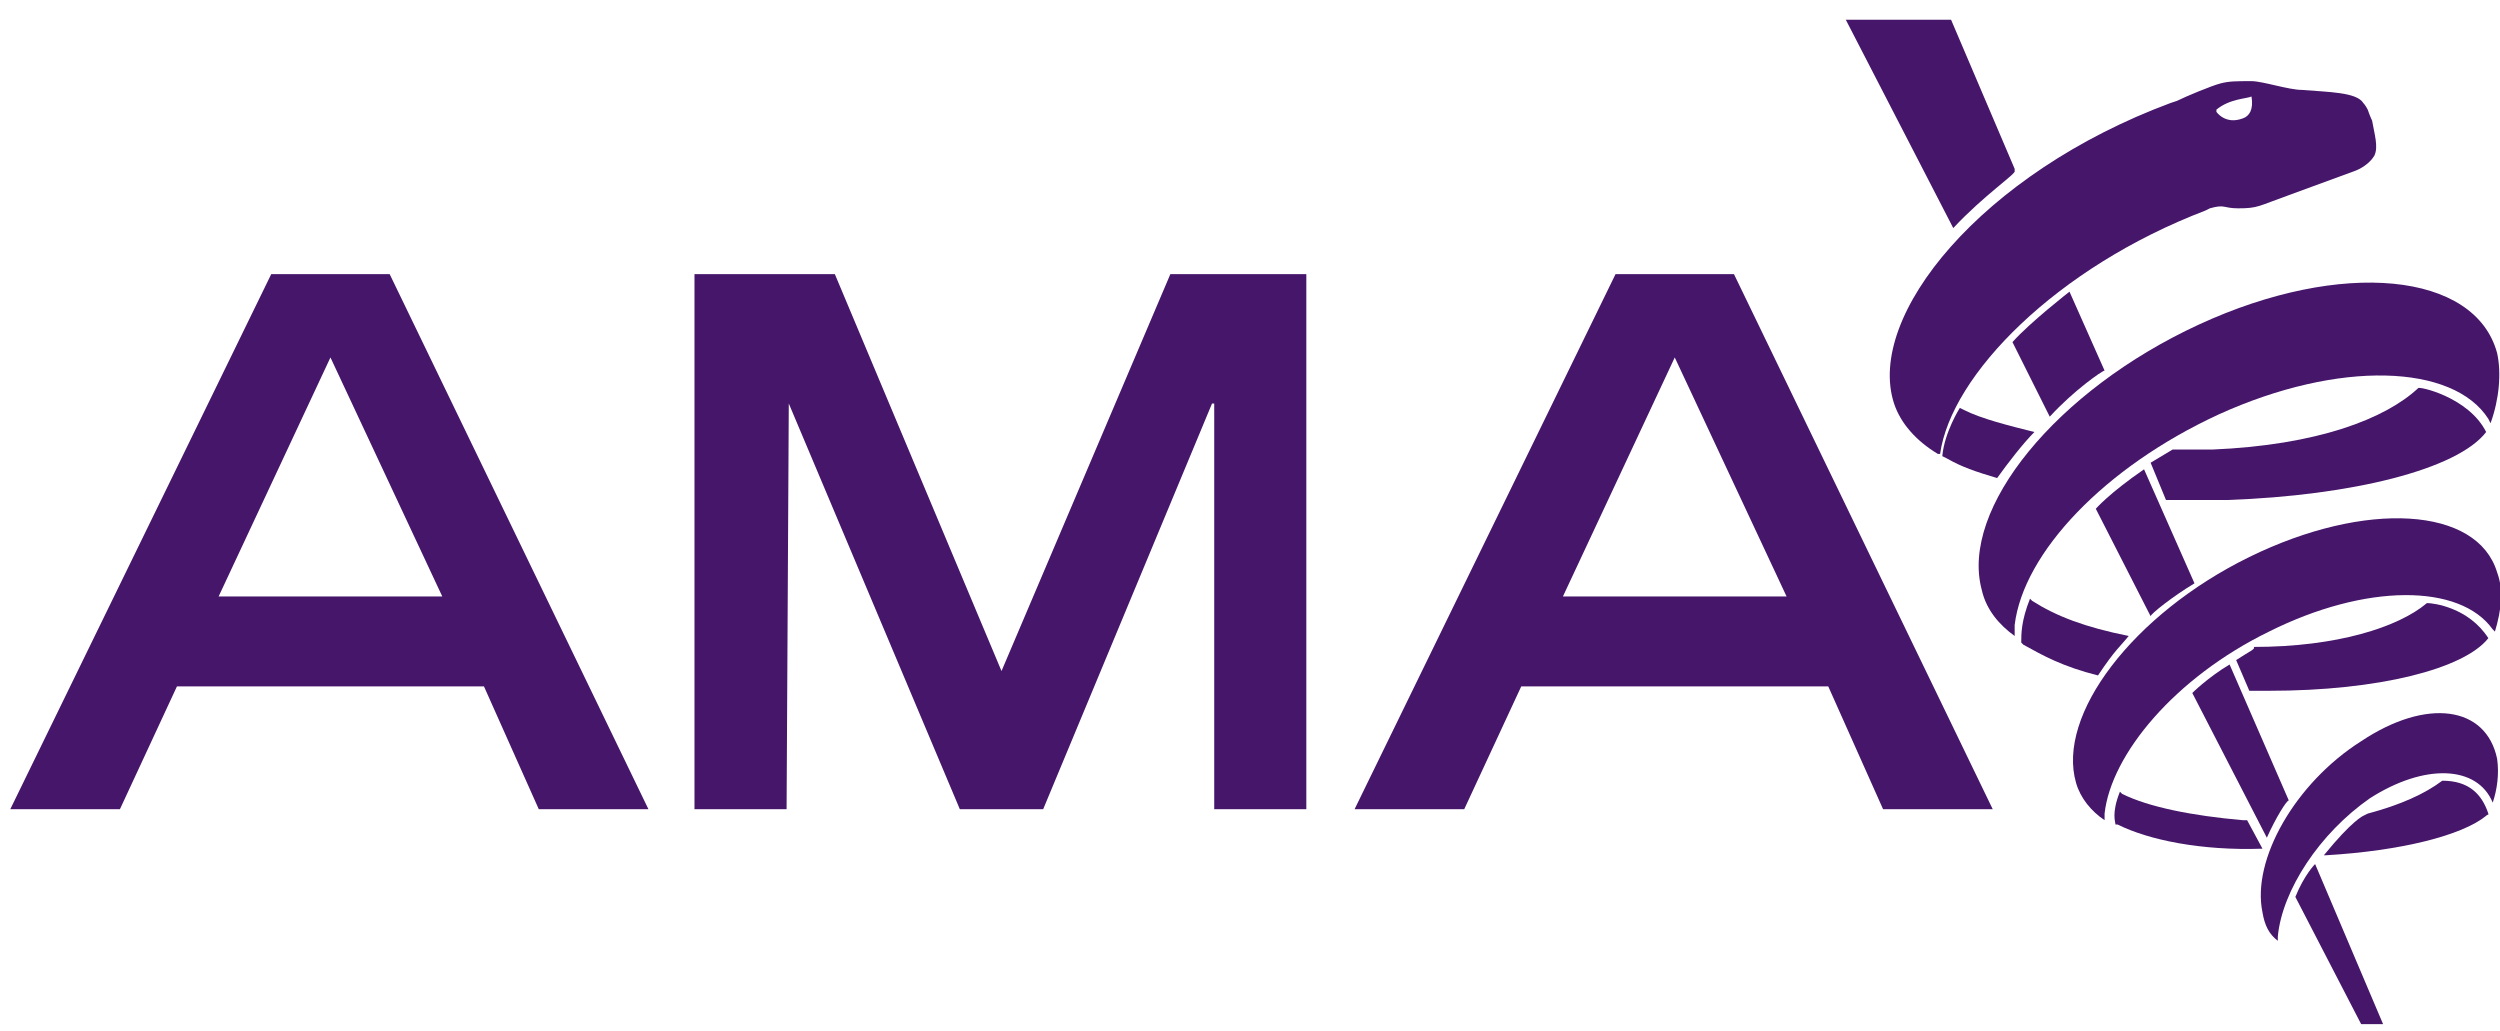
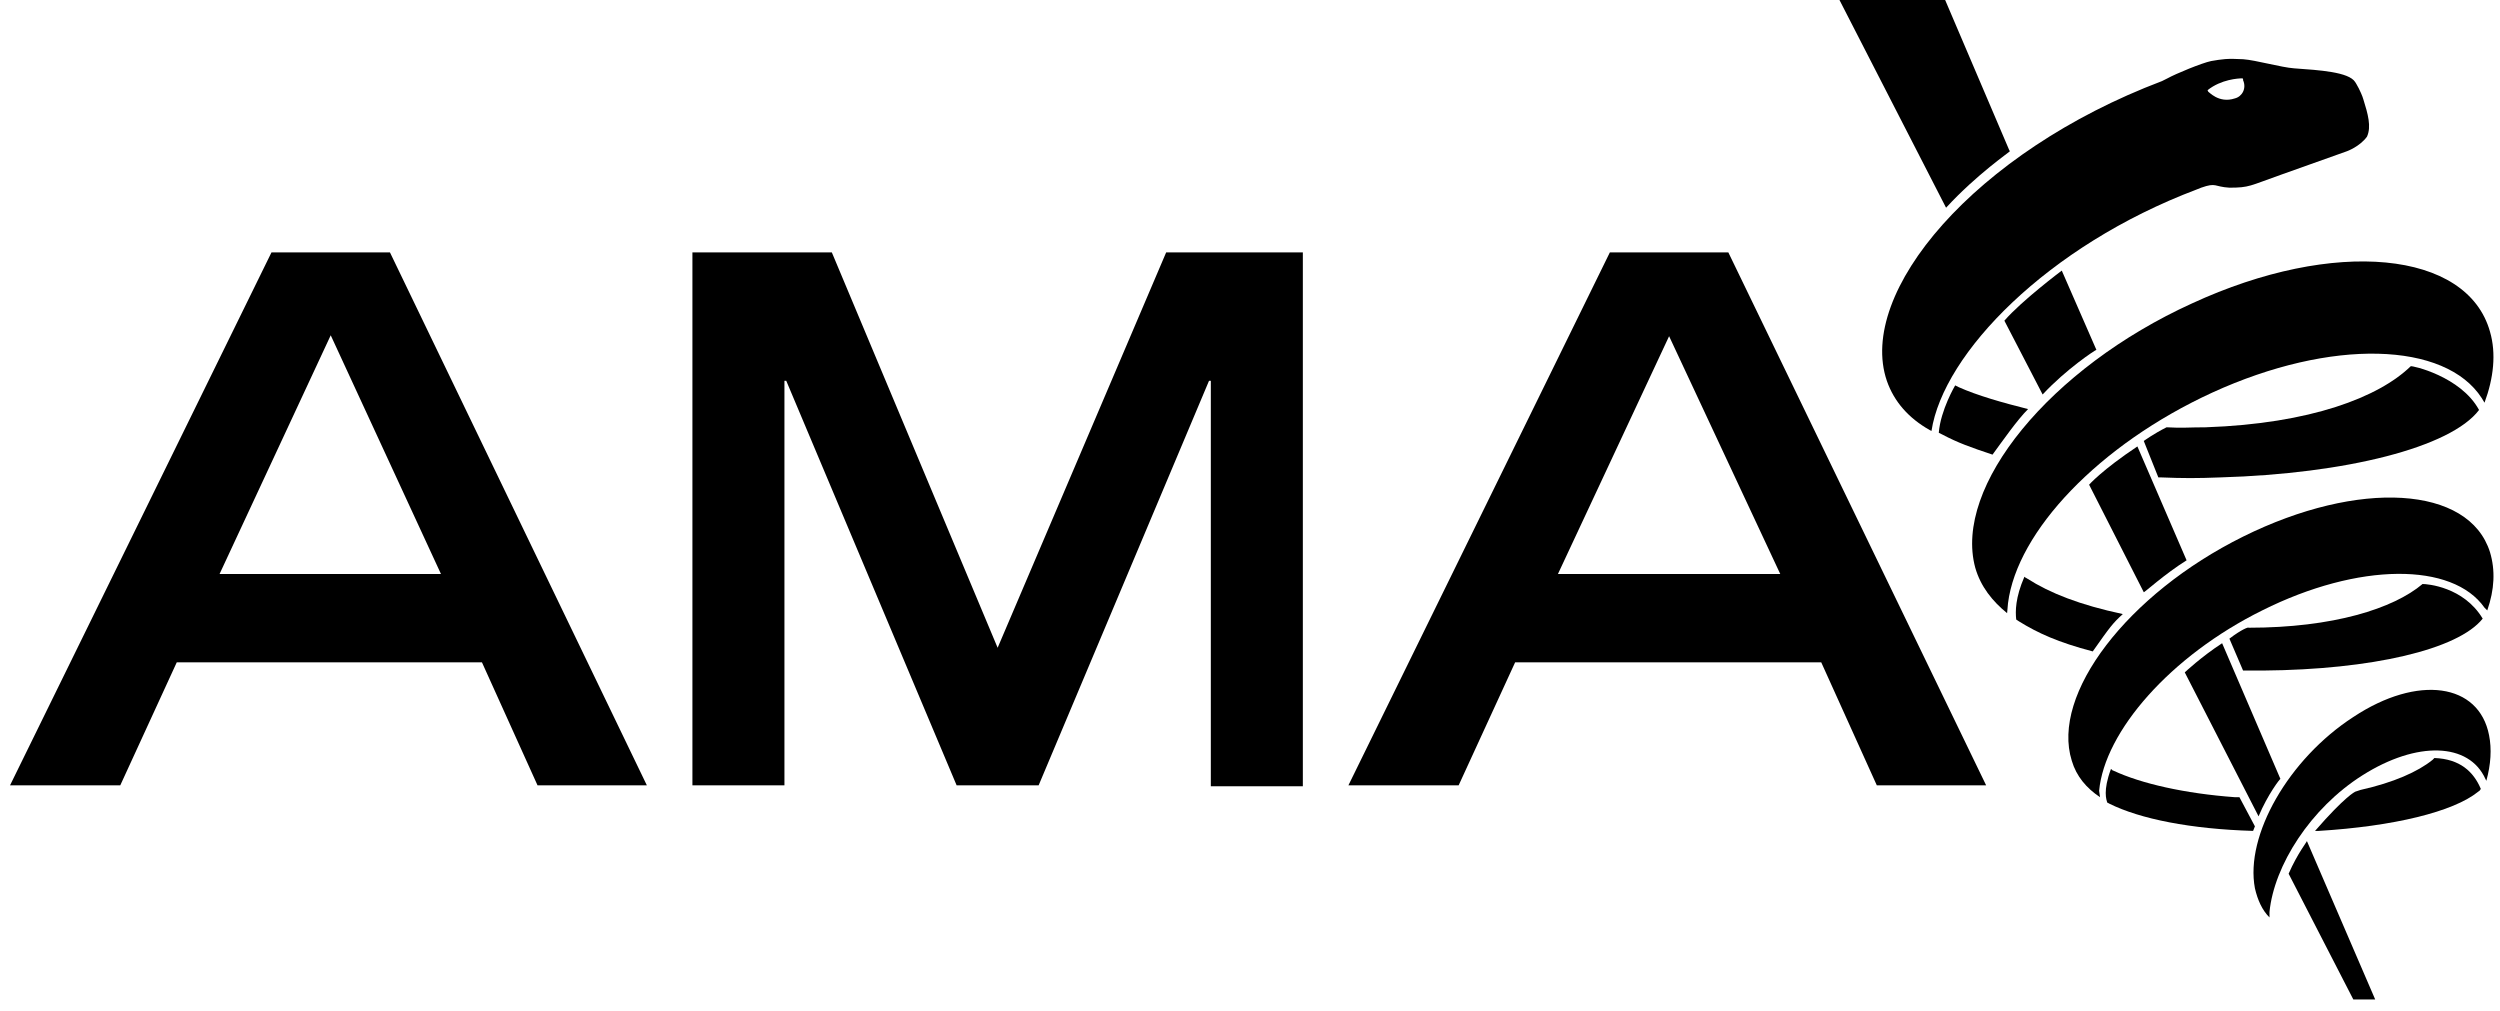
- <svg xmlns="http://www.w3.org/2000/svg" version="1.1" id="Layer_1" x="0px" y="0px" viewBox="0 0 114 47" xml:space="preserve" width="114" height="47">
-   <defs id="defs74" />
-   <style type="text/css" id="style3">
- 	.st0{enable-background:new    ;}
- 	.st1{fill:none;stroke:#46166B;stroke-miterlimit:10;}
- 	.st2{fill:#46166B;}
- </style>
-   <g id="AMA_logo_xA0_Image_1_" transform="translate(-30.33144,-37)" />
-   <g id="AMA_Wire_xAE_" transform="translate(-30.33144,-42.1)">
-     <g id="g10" />
-     <g id="g28">
-       <g id="g30">
-         <path class="st2" d="m 130.4,68.7 -2.3,-5.2 c -1.6,1.1 -2.2,1.8 -2.2,1.8 l 2.5,4.9 c 0,-0.1 1,-0.9 2,-1.5 z" id="path32" style="fill:#46166b" />
-         <path class="st2" d="m 123.8,61.1 -1.7,-3.4 c 0.8,-0.9 2.6,-2.3 2.6,-2.3 l 1.6,3.6 c -0.1,0 -1.4,0.9 -2.5,2.1 z" id="path34" style="fill:#46166b" />
-         <path class="st2" d="m 119.4,52.5 -4.9,-9.5 4.8,0 2.9,6.8 0,0.1 c 0.1,0.1 -1.4,1.1 -2.8,2.6 z" id="path36" style="fill:#46166b" />
-         <path class="st2" d="m 133.7,80.3 -3.4,-6.6 c 0,0 0.7,-0.7 1.7,-1.3 l 2.7,6.2 c -0.1,0 -0.6,0.8 -1,1.7 z" id="path38" style="fill:#46166b" />
-         <path class="st2" d="m 135,83 3,5.8 1,0 -3.1,-7.3 c 0,0 -0.5,0.5 -0.9,1.5 z" id="path40" style="fill:#46166b" />
-       </g>
-       <path class="st2" d="m 141.7,77.7 c -0.1,0.1 0,0 0,0 -0.8,0.6 -1.9,1.1 -3.4,1.5 l -0.2,0.1 c 0,0 -0.5,0.2 -1.8,1.8 0.1,0 0.1,0 0.1,0 3.4,-0.2 6.2,-0.9 7.3,-1.8 0.1,-0.1 0.1,0 0.1,-0.1 -0.3,-0.9 -0.9,-1.5 -2.1,-1.5 z" id="path42" style="fill:#46166b" />
-       <path class="st2" d="m 143.7,61.8 c -1.3,1.7 -6.1,2.9 -11.8,3.1 -1.1,0 -1.7,0 -2.7,0 l -0.1,0 -0.7,-1.7 c 0,0 0.5,-0.3 1,-0.6 0.7,0 1.1,0 1.8,0 4.8,-0.2 7.9,-1.4 9.4,-2.8 0,-0.1 2.3,0.4 3.1,2 z" id="path44" style="fill:#46166b" />
-       <path class="st2" d="m 123.1,61.8 c -1.2,-0.3 -2.4,-0.6 -3.2,-1 l -0.2,-0.1 c 0,0 -0.7,1.1 -0.8,2.2 l 0.2,0.1 c 0.7,0.4 1.3,0.6 2.3,0.9 0.5,-0.7 1.2,-1.6 1.7,-2.1 z" id="path46" style="fill:#46166b" />
-       <path class="st2" d="m 133.5,80.8 -0.7,-1.3 c -0.1,0 -0.1,0 -0.2,0 -2.3,-0.2 -4.3,-0.6 -5.5,-1.2 -0.1,-0.1 0,0 -0.1,-0.1 -0.4,1 -0.2,1.4 -0.2,1.5 0,0 -0.1,0 0.1,0 1.4,0.7 3.8,1.2 6.6,1.1 l 0,0 z" id="path48" style="fill:#46166b" />
-       <path class="st2" d="m 132.3,72.2 0.6,1.4 c 0.3,0 0.6,0 0.9,0 5,0 8.9,-1 10,-2.4 -0.9,-1.4 -2.5,-1.6 -2.8,-1.6 -1.3,1.1 -4.1,2 -7.9,2 0.1,0.1 -0.2,0.2 -0.8,0.6 z" id="path50" style="fill:#46166b" />
-       <path class="st2" d="m 127.4,71.1 c -2,-0.4 -3.3,-0.9 -4.4,-1.6 -0.1,-0.1 0,0 -0.1,-0.1 -0.4,1 -0.4,1.6 -0.4,2 0.1,0.1 0,0 0.1,0.1 0.9,0.5 1.8,1 3.4,1.4 0.8,-1.2 1,-1.3 1.4,-1.8 z" id="path52" style="fill:#46166b" />
-       <path class="st2" d="m 122.2,70.6 c 0.4,-3.3 4.1,-7.2 9.3,-9.6 5.5,-2.5 10.7,-2.3 12.3,0.2 l 0.1,0.2 c 0.4,-1.1 0.5,-2.3 0.3,-3.2 -1,-3.7 -7.1,-4.3 -13.6,-1.3 -6.5,3 -10.9,8.4 -9.9,12.1 0.2,0.9 0.8,1.6 1.5,2.1 l 0,-0.5 z" id="path54" style="fill:#46166b" />
-       <path class="st2" d="m 144,70.8 0.1,0.1 c 0.3,-1 0.4,-1.9 0.1,-2.7 -0.9,-3 -6,-3.3 -11.3,-0.7 -5.3,2.6 -8.8,7.2 -7.9,10.3 0.2,0.7 0.7,1.3 1.3,1.7 l 0,-0.3 c 0.3,-2.7 3.2,-6.2 7.5,-8.3 4.4,-2.2 8.7,-2.2 10.2,-0.1 z" id="path56" style="fill:#46166b" />
-       <path class="st2" d="m 144,78.7 0,0 c 0.2,-0.6 0.3,-1.3 0.2,-2 -0.5,-2.4 -3.2,-2.8 -6.2,-0.8 -3,1.9 -5,5.4 -4.5,7.8 0.1,0.6 0.3,1 0.7,1.3 l 0,-0.2 c 0.2,-2.1 1.9,-4.7 4.2,-6.3 2.5,-1.6 4.9,-1.5 5.6,0.2 z" id="path58" style="fill:#46166b" />
-       <g id="g60">
-         <g id="g62">
-           <path class="st2" d="m 138.5,47.6 c 0,0 -0.1,-0.2 -0.2,-0.5 -0.1,-0.2 -0.2,-0.3 -0.2,-0.3 -0.3,-0.5 -1.6,-0.5 -2.8,-0.6 -0.6,0 -1.8,-0.4 -2.3,-0.4 -0.7,0 -1,0 -1.4,0.1 -0.4,0.1 -1.6,0.6 -2,0.8 l -0.3,0.1 c -8.6,3.2 -13.9,9.7 -12.6,13.7 0.3,0.9 1,1.7 2,2.3 l 0.1,0 c 0.5,-3.6 5.3,-8.5 12.1,-11.1 l 0.2,-0.1 c 0.7,-0.2 0.6,0 1.3,0 0.9,0 0.9,-0.1 2.3,-0.6 l 3,-1.1 c 0,0 0.6,-0.2 0.9,-0.7 0.2,-0.4 0,-1 -0.1,-1.6 z m -5.9,-0.1 c -0.8,0.3 -1.2,-0.3 -1.2,-0.3 l 0,-0.1 c 0.6,-0.5 1.4,-0.5 1.6,-0.6 l 0,0 0,0 c 0.1,0.6 -0.1,0.9 -0.4,1 z" id="path64" style="fill:#46166b" />
-         </g>
-       </g>
-       <path class="st2" d="m 42.7,54.6 5.4,0 11.8,24.4 -5,0 -2.5,-5.6 -14,0 -2.6,5.6 -5,0 11.9,-24.4 z m 7.8,14.7 -5.1,-10.9 -5.1,10.9 10.2,0 z" id="path66" style="fill:#46166b" />
-       <path class="st2" d="m 66.3,60.5 0,0 -0.1,18.5 -4.2,0 0,-24.4 6.4,0 7.6,18.1 7.7,-18.1 6.2,0 0,24.4 -4.2,0 0,-18.5 -0.1,0 -7.7,18.5 -3.8,0 -7.8,-18.5 z" id="path68" style="fill:#46166b" />
-       <path class="st2" d="m 104,54.6 5.4,0 11.8,24.4 -5,0 -2.5,-5.6 -14,0 -2.6,5.6 -5,0 11.9,-24.4 z m 7.8,14.7 -5.1,-10.9 -5.1,10.9 10.2,0 z" id="path70" style="fill:#46166b" />
+ <svg xmlns="http://www.w3.org/2000/svg" version="1.1" id="Layer_1" x="0px" y="0px" viewBox="0 0 274.4 110.9" style="enable-background:new 0 0 274.4 110.9;" xml:space="preserve">
+   <g>
+     <path d="M240,61.5L234.6,49c-3.9,2.6-5.3,4.2-5.3,4.2l6,11.8C235.3,65.1,237.6,63,240,61.5z" />
+     <path d="M224.2,43.3l-4.2-8.1c1.9-2.2,6.3-5.5,6.3-5.5l3.8,8.7C230,38.4,226.8,40.5,224.2,43.3z" />
+     <path d="M213.6,22.8L201.9,0l11.6,0l7,16.4l0.1,0.2C220.7,16.6,217,19.1,213.6,22.8z" />
+     <path d="M247.9,89.6l-8.1-15.8c0,0,1.8-1.7,4.1-3.2l6.4,14.9C250.3,85.4,248.9,87.2,247.9,89.6z" />
+     <path d="M251.2,95.9l7.1,13.8h2.4l-7.5-17.4C253.3,92.3,252.2,93.6,251.2,95.9z" />
+   </g>
+   <path d="M267.2,83.2c-0.2,0.2,0,0-0.2,0.2c-1.6,1.3-4.3,2.5-7.9,3.3l-0.6,0.2c0,0-1.1,0.5-4.4,4.3c0.2,0,0.1,0,0.4,0  c8.2-0.5,14.8-2.1,17.5-4.3c0.3-0.2,0.1-0.1,0.3-0.3C271.5,84.7,270,83.3,267.2,83.2z" />
+   <path d="M272.1,45c-3.1,4.1-14.6,7-28.4,7.4c-2.6,0.1-4,0.1-6.5,0c0,0-0.2,0-0.3,0l-1.6-4c0,0,1.1-0.8,2.5-1.5c1.7,0.1,2.5,0,4.3,0  c11.5-0.4,19-3.3,22.5-6.7C264.7,40.1,270.1,41.3,272.1,45z" />
+   <path d="M222.6,44.9c-2.8-0.7-5.6-1.5-7.6-2.4l-0.4-0.2c0,0-1.6,2.7-1.8,5.2l0.4,0.2c1.7,0.9,3.1,1.4,5.5,2.2  C219.8,48.4,221.4,46.1,222.6,44.9z" />
+   <path d="M247.5,90.7l-1.7-3.2c-0.3,0-0.2,0-0.5,0c-5.5-0.4-10.3-1.5-13.3-2.9c-0.3-0.1,0,0-0.3-0.2c-0.9,2.4-0.5,3.4-0.4,3.7  c0.1,0.1-0.1-0.1,0.2,0.1c3.4,1.7,9,2.8,15.8,3L247.5,90.7z" />
+   <path d="M244.7,70.1l1.5,3.5c0.8,0,1.4,0,2.2,0c11.9-0.1,21.4-2.3,24.1-5.7c-2.1-3.5-6.1-3.8-6.6-3.8c-3.2,2.7-9.8,4.8-19.1,4.8  C246.8,68.8,246,69.1,244.7,70.1z" />
+   <path d="M233,67.4c-4.7-1-8-2.3-10.5-3.9c-0.3-0.2-0.1,0-0.3-0.2c-1,2.3-1,3.8-0.9,4.7c0.3,0.2,0,0,0.3,0.2c2.1,1.3,4.3,2.3,8.1,3.3  C231.6,68.8,231.9,68.4,233,67.4z" />
+   <path d="M220.4,66.2c1-7.9,10-17.4,22.4-23.1c13.1-6,25.6-5.6,29.6,0.6l0.3,0.5c1-2.7,1.3-5.4,0.6-7.8c-2.5-8.9-17.1-10.3-32.7-3.1  c-15.6,7.1-26.2,20.1-23.8,29c0.6,2.1,1.9,3.7,3.5,5L220.4,66.2z" />
+   <path d="M272.7,66.7L273,67c0.8-2.3,0.9-4.4,0.3-6.4c-2.3-7.3-14.4-8-27.1-1.7c-12.7,6.3-21.1,17.3-18.8,24.6c0.5,1.7,1.6,3,3.1,4  l-0.1-0.7c0.6-6.5,7.8-14.8,17.9-19.8C258.9,61.7,269.2,61.7,272.7,66.7z" />
+   <path d="M272.8,85.5l0.1,0.2c0.5-1.8,0.6-3.5,0.3-5c-1.1-5.7-7.8-6.7-14.9-2c-7.1,4.6-11.9,13-10.8,18.8c0.3,1.3,0.8,2.4,1.6,3.2  l0-0.6c0.5-5.1,4.5-11.4,10.2-15C265.3,81.3,271,81.5,272.8,85.5z" />
+   <g>
+     <g>
+       <path d="M259.4,10.9c0,0-0.1-0.4-0.5-1.2c-0.2-0.4-0.4-0.7-0.4-0.7c-0.7-1.1-3.9-1.3-6.7-1.5c-1.4-0.1-4.2-0.9-5.6-1    c-1.8-0.1-2.3,0-3.5,0.2c-1,0.2-3.9,1.4-4.8,1.9l-0.6,0.3c-20.6,7.8-33.5,23.2-30.2,32.9c0.8,2.3,2.4,4.1,4.7,5.4l0.2,0.1    c1.3-8.5,12.7-20.3,29.1-26.5l0.5-0.2c1.7-0.6,1.4-0.1,3.1,0c2.2,0,2.2-0.2,5.6-1.4l7.3-2.6c0,0,1.4-0.5,2.2-1.6    C260.3,13.9,259.9,12.5,259.4,10.9z M245.3,10.8c-1.8,0.6-2.9-0.8-2.9-0.7l-0.1-0.2c1.5-1.2,3.4-1.3,3.8-1.3    c0.1,0,0.1,0.1,0.1,0.1c0,0,0,0.1,0,0.1C246.6,9.7,246.1,10.6,245.3,10.8z" />
    </g>
  </g>
+   <path d="M29.8,27.7h13L71,86.2H59l-6.1-13.5H19.4l-6.2,13.5H1.1L29.8,27.7z M48.4,63L36.3,36.8L24.1,63H48.4z" />
+   <path d="M86.3,41.8h-0.2v44.4H76V27.7h15.3l18.2,43.4L128,27.7h15v58.6h-10.1V41.8h-0.2l-18.7,44.4H105L86.3,41.8z" />
+   <path d="M176.7,27.7h13L218,86.2h-12l-6.1-13.5h-33.6l-6.2,13.5H148L176.7,27.7z M195.4,63l-12.2-26.1L171,63H195.4z" />
</svg>
